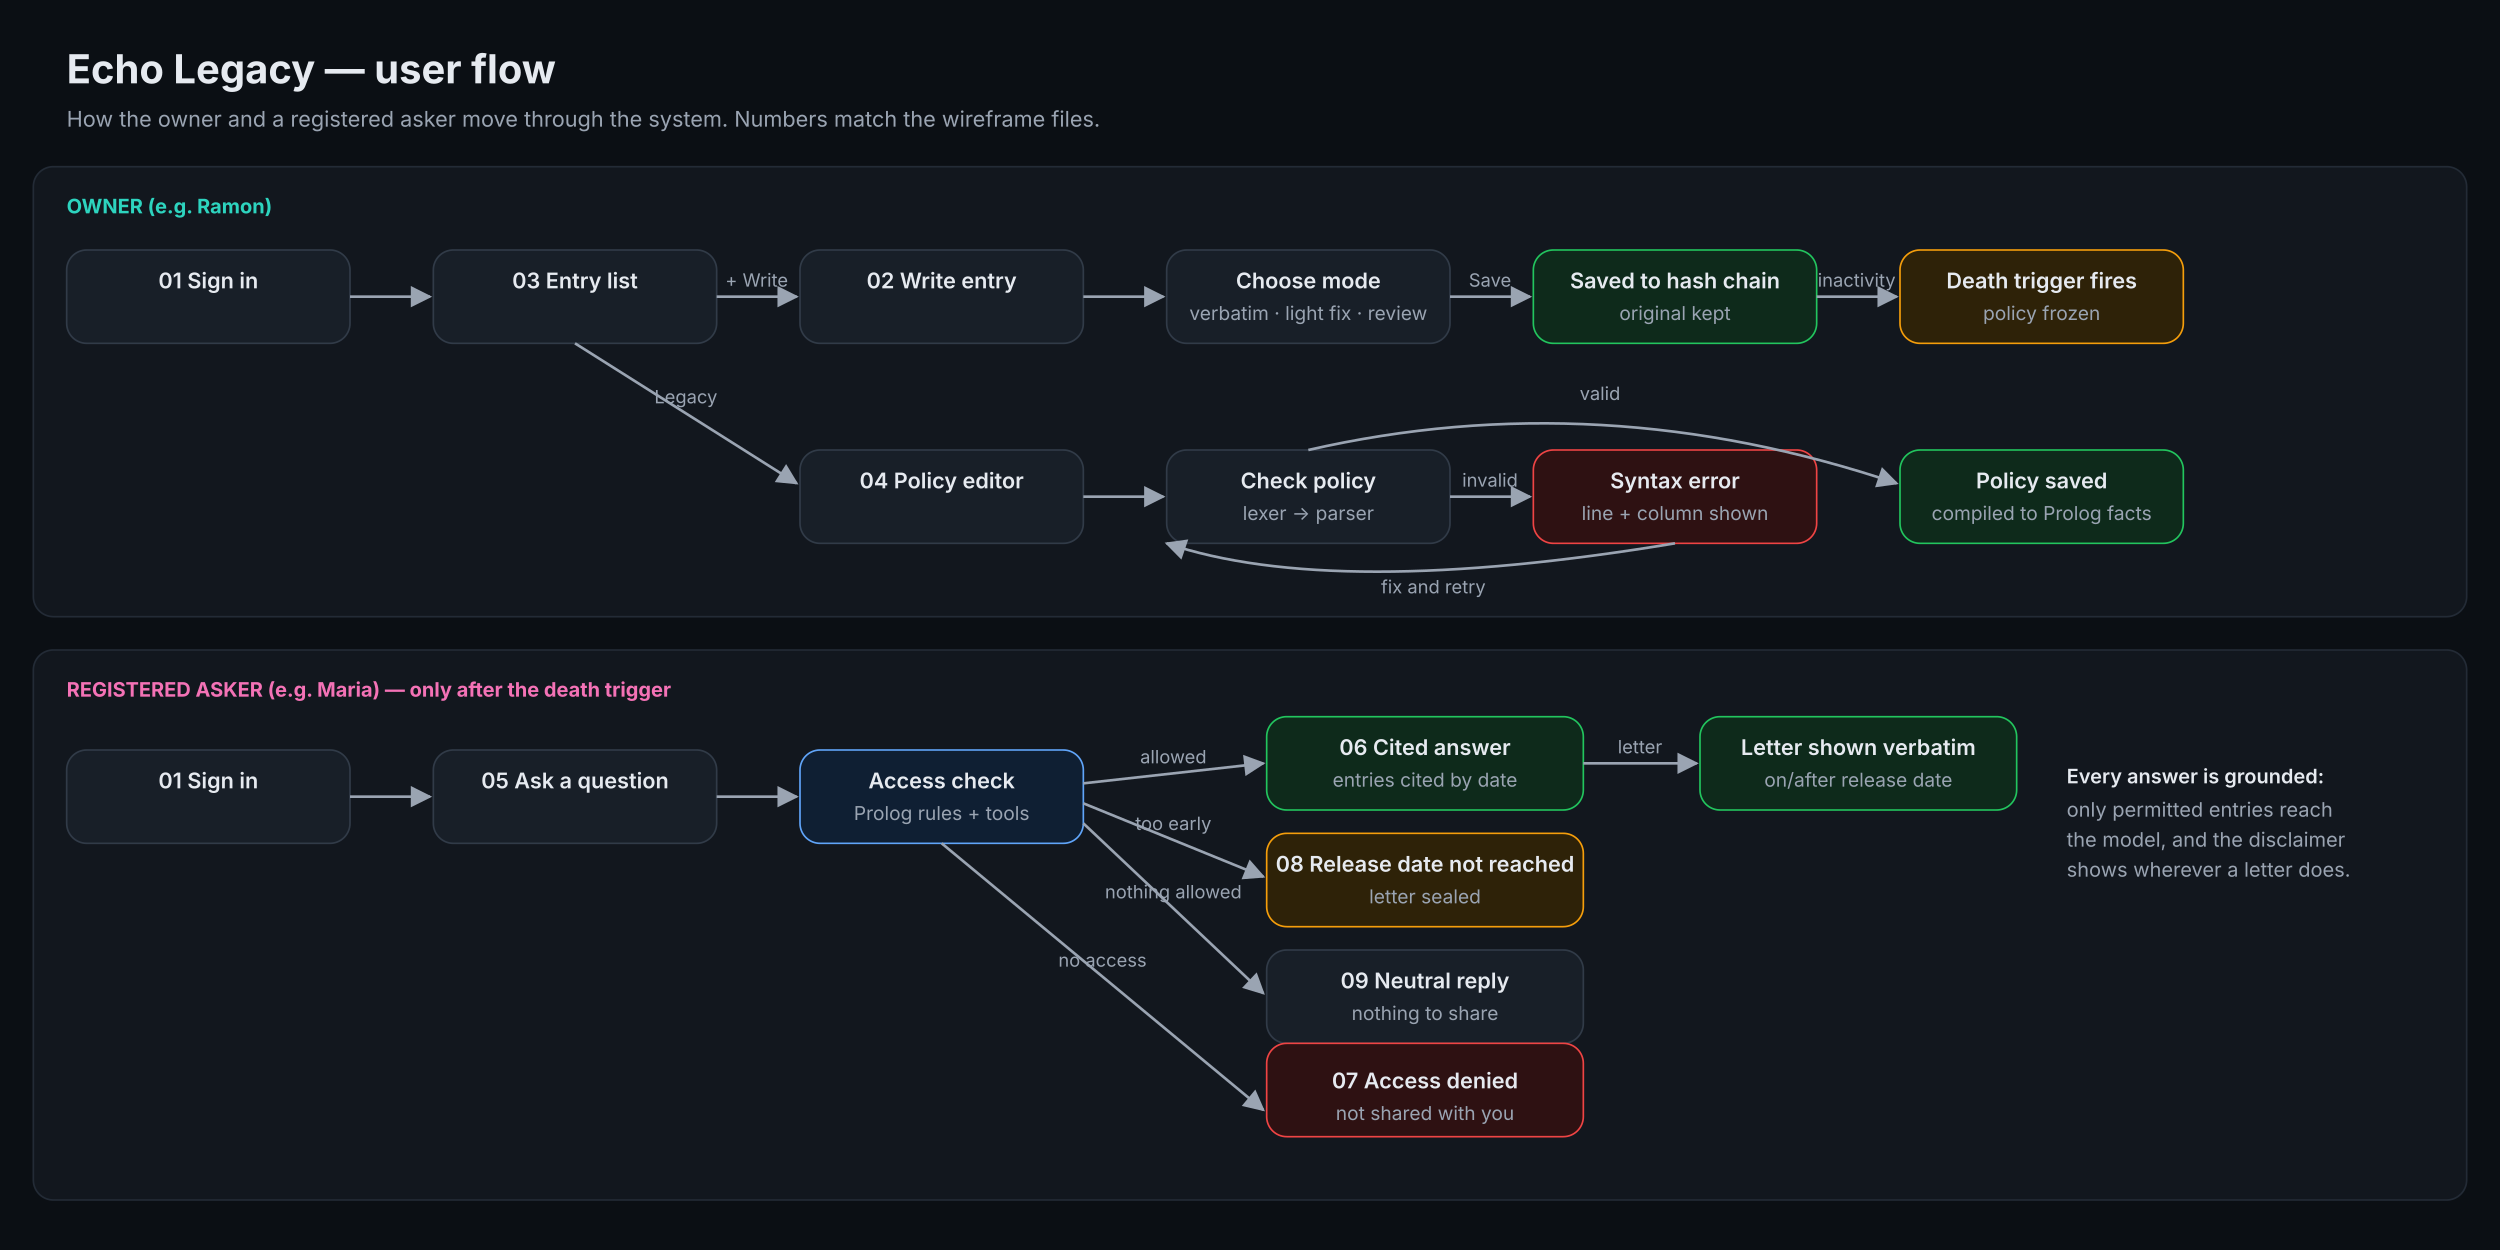
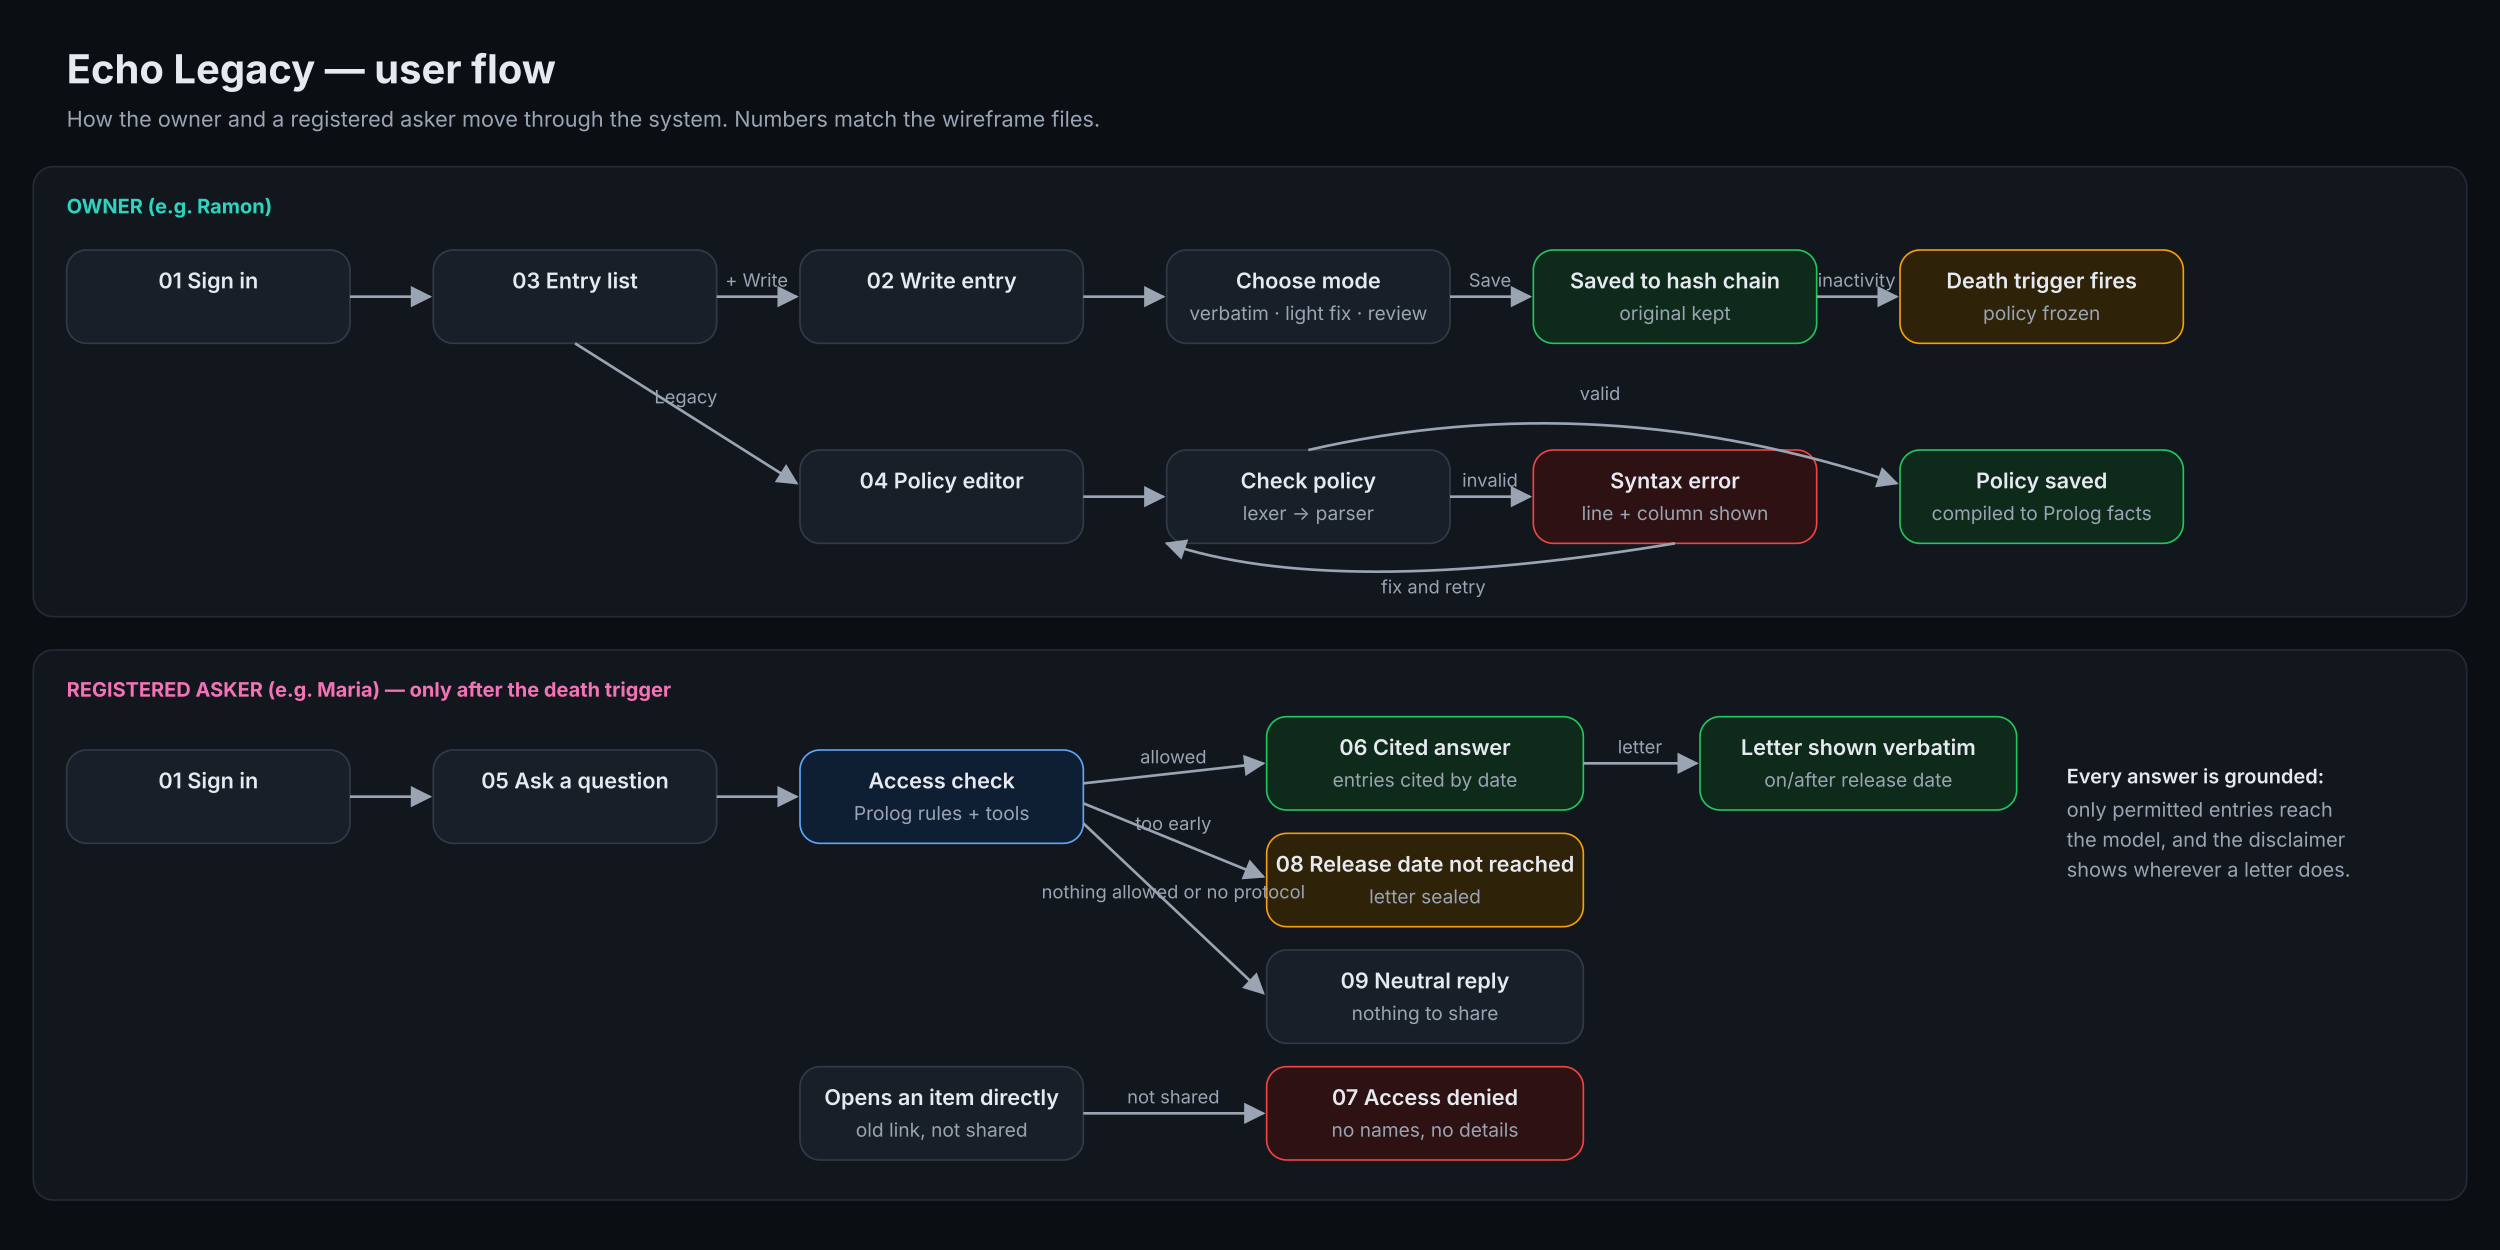
<svg xmlns="http://www.w3.org/2000/svg" width="1500" height="750" viewBox="0 0 1500 750">
  <defs>
    <marker id="arrow" viewBox="0 0 10 10" refX="9" refY="5" markerWidth="8" markerHeight="8" orient="auto-start-reverse">
      <path d="M 0 0 L 10 5 L 0 10 z" fill="#9aa4b2" />
    </marker>
  </defs>
  <g id="user-flow">
    <rect x="0" y="0" width="1500" height="750" rx="0" fill="#0b0f14" stroke="#0b0f14" stroke-width="1" />
    <text x="40" y="50" font-family="Inter, system-ui, sans-serif" font-size="24" font-weight="700" fill="#e6eaf0" text-anchor="start">
      <tspan x="40" dy="0">Echo Legacy — user flow</tspan>
    </text>
    <text x="40" y="76" font-family="Inter, system-ui, sans-serif" font-size="13" font-weight="400" fill="#9aa4b2" text-anchor="start">
      <tspan x="40" dy="0">How the owner and a registered asker move through the system. Numbers match the wireframe files.</tspan>
    </text>
    <g id="lane-owner">
      <rect x="20" y="100" width="1460" height="270" rx="12" fill="#12171e" stroke="#232b36" stroke-width="1" />
      <text x="40" y="128" font-family="Inter, system-ui, sans-serif" font-size="12" font-weight="700" fill="#2dd4bf" text-anchor="start">
        <tspan x="40" dy="0">OWNER (e.g. Ramon)</tspan>
      </text>
      <g id="o-signin">
        <rect x="40" y="150" width="170" height="56" rx="12" fill="#181f28" stroke="#313b48" stroke-width="1" />
        <text x="125" y="173" font-family="Inter, system-ui, sans-serif" font-size="13" font-weight="600" fill="#e6eaf0" text-anchor="middle">
          <tspan x="125" dy="0">01 Sign in</tspan>
        </text>
      </g>
      <g id="o-list">
        <rect x="260" y="150" width="170" height="56" rx="12" fill="#181f28" stroke="#313b48" stroke-width="1" />
        <text x="345" y="173" font-family="Inter, system-ui, sans-serif" font-size="13" font-weight="600" fill="#e6eaf0" text-anchor="middle">
          <tspan x="345" dy="0">03 Entry list</tspan>
        </text>
      </g>
      <g id="o-write">
        <rect x="480" y="150" width="170" height="56" rx="12" fill="#181f28" stroke="#313b48" stroke-width="1" />
        <text x="565" y="173" font-family="Inter, system-ui, sans-serif" font-size="13" font-weight="600" fill="#e6eaf0" text-anchor="middle">
          <tspan x="565" dy="0">02 Write entry</tspan>
        </text>
      </g>
      <g id="o-mode">
        <rect x="700" y="150" width="170" height="56" rx="12" fill="#181f28" stroke="#313b48" stroke-width="1" />
        <text x="785" y="173" font-family="Inter, system-ui, sans-serif" font-size="13" font-weight="600" fill="#e6eaf0" text-anchor="middle">
          <tspan x="785" dy="0">Choose mode</tspan>
        </text>
        <text x="785" y="192" font-family="Inter, system-ui, sans-serif" font-size="11.5" font-weight="400" fill="#9aa4b2" text-anchor="middle">
          <tspan x="785" dy="0">verbatim · light fix · review</tspan>
        </text>
      </g>
      <g id="o-saved">
        <rect x="920" y="150" width="170" height="56" rx="12" fill="#0e2a1b" stroke="#22c55e" stroke-width="1" />
        <text x="1005" y="173" font-family="Inter, system-ui, sans-serif" font-size="13" font-weight="600" fill="#e6eaf0" text-anchor="middle">
          <tspan x="1005" dy="0">Saved to hash chain</tspan>
        </text>
        <text x="1005" y="192" font-family="Inter, system-ui, sans-serif" font-size="11.5" font-weight="400" fill="#9aa4b2" text-anchor="middle">
          <tspan x="1005" dy="0">original kept</tspan>
        </text>
      </g>
      <g id="o-policy">
        <rect x="480" y="270" width="170" height="56" rx="12" fill="#181f28" stroke="#313b48" stroke-width="1" />
        <text x="565" y="293" font-family="Inter, system-ui, sans-serif" font-size="13" font-weight="600" fill="#e6eaf0" text-anchor="middle">
          <tspan x="565" dy="0">04 Policy editor</tspan>
        </text>
      </g>
      <g id="o-check">
        <rect x="700" y="270" width="170" height="56" rx="12" fill="#181f28" stroke="#313b48" stroke-width="1" />
        <text x="785" y="293" font-family="Inter, system-ui, sans-serif" font-size="13" font-weight="600" fill="#e6eaf0" text-anchor="middle">
          <tspan x="785" dy="0">Check policy</tspan>
        </text>
        <text x="785" y="312" font-family="Inter, system-ui, sans-serif" font-size="11.5" font-weight="400" fill="#9aa4b2" text-anchor="middle">
          <tspan x="785" dy="0">lexer → parser</tspan>
        </text>
      </g>
      <g id="o-error">
        <rect x="920" y="270" width="170" height="56" rx="12" fill="#2e1112" stroke="#ef4444" stroke-width="1" />
        <text x="1005" y="293" font-family="Inter, system-ui, sans-serif" font-size="13" font-weight="600" fill="#e6eaf0" text-anchor="middle">
          <tspan x="1005" dy="0">Syntax error</tspan>
        </text>
        <text x="1005" y="312" font-family="Inter, system-ui, sans-serif" font-size="11.5" font-weight="400" fill="#9aa4b2" text-anchor="middle">
          <tspan x="1005" dy="0">line + column shown</tspan>
        </text>
      </g>
      <g id="o-ok">
        <rect x="1140" y="270" width="170" height="56" rx="12" fill="#0e2a1b" stroke="#22c55e" stroke-width="1" />
        <text x="1225" y="293" font-family="Inter, system-ui, sans-serif" font-size="13" font-weight="600" fill="#e6eaf0" text-anchor="middle">
          <tspan x="1225" dy="0">Policy saved</tspan>
        </text>
        <text x="1225" y="312" font-family="Inter, system-ui, sans-serif" font-size="11.5" font-weight="400" fill="#9aa4b2" text-anchor="middle">
          <tspan x="1225" dy="0">compiled to Prolog facts</tspan>
        </text>
      </g>
      <g id="o-locked">
        <rect x="1140" y="150" width="170" height="56" rx="12" fill="#2e2208" stroke="#f59e0b" stroke-width="1" />
        <text x="1225" y="173" font-family="Inter, system-ui, sans-serif" font-size="13" font-weight="600" fill="#e6eaf0" text-anchor="middle">
          <tspan x="1225" dy="0">Death trigger fires</tspan>
        </text>
        <text x="1225" y="192" font-family="Inter, system-ui, sans-serif" font-size="11.5" font-weight="400" fill="#9aa4b2" text-anchor="middle">
          <tspan x="1225" dy="0">policy frozen</tspan>
        </text>
      </g>
      <path d="M 210 178 L 258 178" stroke="#9aa4b2" stroke-width="1.6" fill="none" marker-end="url(#arrow)" />
      <path d="M 430 178 L 478 178" stroke="#9aa4b2" stroke-width="1.6" fill="none" marker-end="url(#arrow)" />
      <text x="454" y="172" font-family="Inter, system-ui, sans-serif" font-size="11" font-weight="400" fill="#9aa4b2" text-anchor="middle">
        <tspan x="454" dy="0">+ Write</tspan>
      </text>
      <path d="M 650 178 L 698 178" stroke="#9aa4b2" stroke-width="1.6" fill="none" marker-end="url(#arrow)" />
      <path d="M 870 178 L 918 178" stroke="#9aa4b2" stroke-width="1.6" fill="none" marker-end="url(#arrow)" />
      <text x="894" y="172" font-family="Inter, system-ui, sans-serif" font-size="11" font-weight="400" fill="#9aa4b2" text-anchor="middle">
        <tspan x="894" dy="0">Save</tspan>
      </text>
      <path d="M 1090 178 L 1138 178" stroke="#9aa4b2" stroke-width="1.6" fill="none" marker-end="url(#arrow)" />
      <text x="1114" y="172" font-family="Inter, system-ui, sans-serif" font-size="11" font-weight="400" fill="#9aa4b2" text-anchor="middle">
        <tspan x="1114" dy="0">inactivity</tspan>
      </text>
      <path d="M 345 206 L 478 290" stroke="#9aa4b2" stroke-width="1.6" fill="none" marker-end="url(#arrow)" />
      <text x="411.5" y="242" font-family="Inter, system-ui, sans-serif" font-size="11" font-weight="400" fill="#9aa4b2" text-anchor="middle">
        <tspan x="411.5" dy="0">Legacy</tspan>
      </text>
      <path d="M 650 298 L 698 298" stroke="#9aa4b2" stroke-width="1.6" fill="none" marker-end="url(#arrow)" />
      <path d="M 870 298 L 918 298" stroke="#9aa4b2" stroke-width="1.6" fill="none" marker-end="url(#arrow)" />
      <text x="894" y="292" font-family="Inter, system-ui, sans-serif" font-size="11" font-weight="400" fill="#9aa4b2" text-anchor="middle">
        <tspan x="894" dy="0">invalid</tspan>
      </text>
      <path d="M 1005 326 Q 800 360 700 326" stroke="#9aa4b2" stroke-width="1.6" fill="none" marker-end="url(#arrow)" />
      <text x="860" y="356" font-family="Inter, system-ui, sans-serif" font-size="11" font-weight="400" fill="#9aa4b2" text-anchor="middle">
        <tspan x="860" dy="0">fix and retry</tspan>
      </text>
      <path d="M 785 270 Q 960 230 1138 290" stroke="#9aa4b2" stroke-width="1.6" fill="none" marker-end="url(#arrow)" />
      <text x="960" y="240" font-family="Inter, system-ui, sans-serif" font-size="11" font-weight="400" fill="#9aa4b2" text-anchor="middle">
        <tspan x="960" dy="0">valid</tspan>
      </text>
    </g>
    <g id="lane-asker">
      <rect x="20" y="390" width="1460" height="330" rx="12" fill="#12171e" stroke="#232b36" stroke-width="1" />
      <text x="40" y="418" font-family="Inter, system-ui, sans-serif" font-size="12" font-weight="700" fill="#f472b6" text-anchor="start">
        <tspan x="40" dy="0">REGISTERED ASKER (e.g. Maria) — only after the death trigger</tspan>
      </text>
      <g id="a-signin">
        <rect x="40" y="450" width="170" height="56" rx="12" fill="#181f28" stroke="#313b48" stroke-width="1" />
        <text x="125" y="473" font-family="Inter, system-ui, sans-serif" font-size="13" font-weight="600" fill="#e6eaf0" text-anchor="middle">
          <tspan x="125" dy="0">01 Sign in</tspan>
        </text>
      </g>
      <g id="a-ask">
        <rect x="260" y="450" width="170" height="56" rx="12" fill="#181f28" stroke="#313b48" stroke-width="1" />
        <text x="345" y="473" font-family="Inter, system-ui, sans-serif" font-size="13" font-weight="600" fill="#e6eaf0" text-anchor="middle">
          <tspan x="345" dy="0">05 Ask a question</tspan>
        </text>
      </g>
      <g id="a-check">
        <rect x="480" y="450" width="170" height="56" rx="12" fill="#0f1f33" stroke="#60a5fa" stroke-width="1" />
        <text x="565" y="473" font-family="Inter, system-ui, sans-serif" font-size="13" font-weight="600" fill="#e6eaf0" text-anchor="middle">
          <tspan x="565" dy="0">Access check</tspan>
        </text>
        <text x="565" y="492" font-family="Inter, system-ui, sans-serif" font-size="11.5" font-weight="400" fill="#9aa4b2" text-anchor="middle">
          <tspan x="565" dy="0">Prolog rules + tools</tspan>
        </text>
      </g>
      <g id="a-cited">
        <rect x="760" y="430" width="190" height="56" rx="12" fill="#0e2a1b" stroke="#22c55e" stroke-width="1" />
        <text x="855" y="453" font-family="Inter, system-ui, sans-serif" font-size="13" font-weight="600" fill="#e6eaf0" text-anchor="middle">
          <tspan x="855" dy="0">06 Cited answer</tspan>
        </text>
        <text x="855" y="472" font-family="Inter, system-ui, sans-serif" font-size="11.5" font-weight="400" fill="#9aa4b2" text-anchor="middle">
          <tspan x="855" dy="0">entries cited by date</tspan>
        </text>
      </g>
      <g id="a-release">
        <rect x="760" y="500" width="190" height="56" rx="12" fill="#2e2208" stroke="#f59e0b" stroke-width="1" />
        <text x="855" y="523" font-family="Inter, system-ui, sans-serif" font-size="13" font-weight="600" fill="#e6eaf0" text-anchor="middle">
          <tspan x="855" dy="0">08 Release date not reached</tspan>
        </text>
        <text x="855" y="542" font-family="Inter, system-ui, sans-serif" font-size="11.5" font-weight="400" fill="#9aa4b2" text-anchor="middle">
          <tspan x="855" dy="0">letter sealed</tspan>
        </text>
      </g>
      <g id="a-neutral">
        <rect x="760" y="570" width="190" height="56" rx="12" fill="#181f28" stroke="#313b48" stroke-width="1" />
        <text x="855" y="593" font-family="Inter, system-ui, sans-serif" font-size="13" font-weight="600" fill="#e6eaf0" text-anchor="middle">
          <tspan x="855" dy="0">09 Neutral reply</tspan>
        </text>
        <text x="855" y="612" font-family="Inter, system-ui, sans-serif" font-size="11.5" font-weight="400" fill="#9aa4b2" text-anchor="middle">
          <tspan x="855" dy="0">nothing to share</tspan>
        </text>
      </g>
      <g id="a-denied">
-         <rect x="760" y="626" width="190" height="56" rx="12" fill="#2e1112" stroke="#ef4444" stroke-width="1" />
-         <text x="855" y="653" font-family="Inter, system-ui, sans-serif" font-size="13" font-weight="600" fill="#e6eaf0" text-anchor="middle">
+         <rect x="760" y="640" width="190" height="56" rx="12" fill="#2e1112" stroke="#ef4444" stroke-width="1" />
+         <text x="855" y="663" font-family="Inter, system-ui, sans-serif" font-size="13" font-weight="600" fill="#e6eaf0" text-anchor="middle">
          <tspan x="855" dy="0">07 Access denied</tspan>
        </text>
-         <text x="855" y="672" font-family="Inter, system-ui, sans-serif" font-size="11.5" font-weight="400" fill="#9aa4b2" text-anchor="middle">
-           <tspan x="855" dy="0">not shared with you</tspan>
+         <text x="855" y="682" font-family="Inter, system-ui, sans-serif" font-size="11.5" font-weight="400" fill="#9aa4b2" text-anchor="middle">
+           <tspan x="855" dy="0">no names, no details</tspan>
        </text>
      </g>
      <g id="a-letter">
        <rect x="1020" y="430" width="190" height="56" rx="12" fill="#0e2a1b" stroke="#22c55e" stroke-width="1" />
        <text x="1115" y="453" font-family="Inter, system-ui, sans-serif" font-size="13" font-weight="600" fill="#e6eaf0" text-anchor="middle">
          <tspan x="1115" dy="0">Letter shown verbatim</tspan>
        </text>
        <text x="1115" y="472" font-family="Inter, system-ui, sans-serif" font-size="11.5" font-weight="400" fill="#9aa4b2" text-anchor="middle">
          <tspan x="1115" dy="0">on/after release date</tspan>
        </text>
      </g>
      <path d="M 210 478 L 258 478" stroke="#9aa4b2" stroke-width="1.6" fill="none" marker-end="url(#arrow)" />
      <path d="M 430 478 L 478 478" stroke="#9aa4b2" stroke-width="1.6" fill="none" marker-end="url(#arrow)" />
      <path d="M 650 470 L 758 458" stroke="#9aa4b2" stroke-width="1.6" fill="none" marker-end="url(#arrow)" />
      <text x="704" y="458" font-family="Inter, system-ui, sans-serif" font-size="11" font-weight="400" fill="#9aa4b2" text-anchor="middle">
        <tspan x="704" dy="0">allowed</tspan>
      </text>
      <path d="M 650 482 L 758 526" stroke="#9aa4b2" stroke-width="1.6" fill="none" marker-end="url(#arrow)" />
      <text x="704" y="498" font-family="Inter, system-ui, sans-serif" font-size="11" font-weight="400" fill="#9aa4b2" text-anchor="middle">
        <tspan x="704" dy="0">too early</tspan>
      </text>
      <path d="M 650 494 L 758 596" stroke="#9aa4b2" stroke-width="1.6" fill="none" marker-end="url(#arrow)" />
      <text x="704" y="539" font-family="Inter, system-ui, sans-serif" font-size="11" font-weight="400" fill="#9aa4b2" text-anchor="middle">
-         <tspan x="704" dy="0">nothing allowed</tspan>
-       </text>
-       <path d="M 565 506 L 758 666" stroke="#9aa4b2" stroke-width="1.6" fill="none" marker-end="url(#arrow)" />
-       <text x="661.5" y="580" font-family="Inter, system-ui, sans-serif" font-size="11" font-weight="400" fill="#9aa4b2" text-anchor="middle">
-         <tspan x="661.5" dy="0">no access</tspan>
+         <tspan x="704" dy="0">nothing allowed or no protocol</tspan>
+       </text>
+       <g id="a-open">
+         <rect x="480" y="640" width="170" height="56" rx="12" fill="#181f28" stroke="#313b48" stroke-width="1" />
+         <text x="565" y="663" font-family="Inter, system-ui, sans-serif" font-size="13" font-weight="600" fill="#e6eaf0" text-anchor="middle">
+           <tspan x="565" dy="0">Opens an item directly</tspan>
+         </text>
+         <text x="565" y="682" font-family="Inter, system-ui, sans-serif" font-size="11.5" font-weight="400" fill="#9aa4b2" text-anchor="middle">
+           <tspan x="565" dy="0">old link, not shared</tspan>
+         </text>
+       </g>
+       <path d="M 650 668 L 758 668" stroke="#9aa4b2" stroke-width="1.6" fill="none" marker-end="url(#arrow)" />
+       <text x="704" y="662" font-family="Inter, system-ui, sans-serif" font-size="11" font-weight="400" fill="#9aa4b2" text-anchor="middle">
+         <tspan x="704" dy="0">not shared</tspan>
      </text>
      <path d="M 950 458 L 1018 458" stroke="#9aa4b2" stroke-width="1.6" fill="none" marker-end="url(#arrow)" />
      <text x="984" y="452" font-family="Inter, system-ui, sans-serif" font-size="11" font-weight="400" fill="#9aa4b2" text-anchor="middle">
        <tspan x="984" dy="0">letter</tspan>
      </text>
    </g>
    <g id="legend">
      <text x="1240" y="470" font-family="Inter, system-ui, sans-serif" font-size="12" font-weight="600" fill="#e6eaf0" text-anchor="start">
        <tspan x="1240" dy="0">Every answer is grounded:</tspan>
      </text>
      <text x="1240" y="490" font-family="Inter, system-ui, sans-serif" font-size="12" font-weight="400" fill="#9aa4b2" text-anchor="start">
        <tspan x="1240" dy="0">only permitted entries reach</tspan>
      </text>
      <text x="1240" y="508" font-family="Inter, system-ui, sans-serif" font-size="12" font-weight="400" fill="#9aa4b2" text-anchor="start">
        <tspan x="1240" dy="0">the model, and the disclaimer</tspan>
      </text>
      <text x="1240" y="526" font-family="Inter, system-ui, sans-serif" font-size="12" font-weight="400" fill="#9aa4b2" text-anchor="start">
        <tspan x="1240" dy="0">shows wherever a letter does.</tspan>
      </text>
    </g>
  </g>
</svg>
